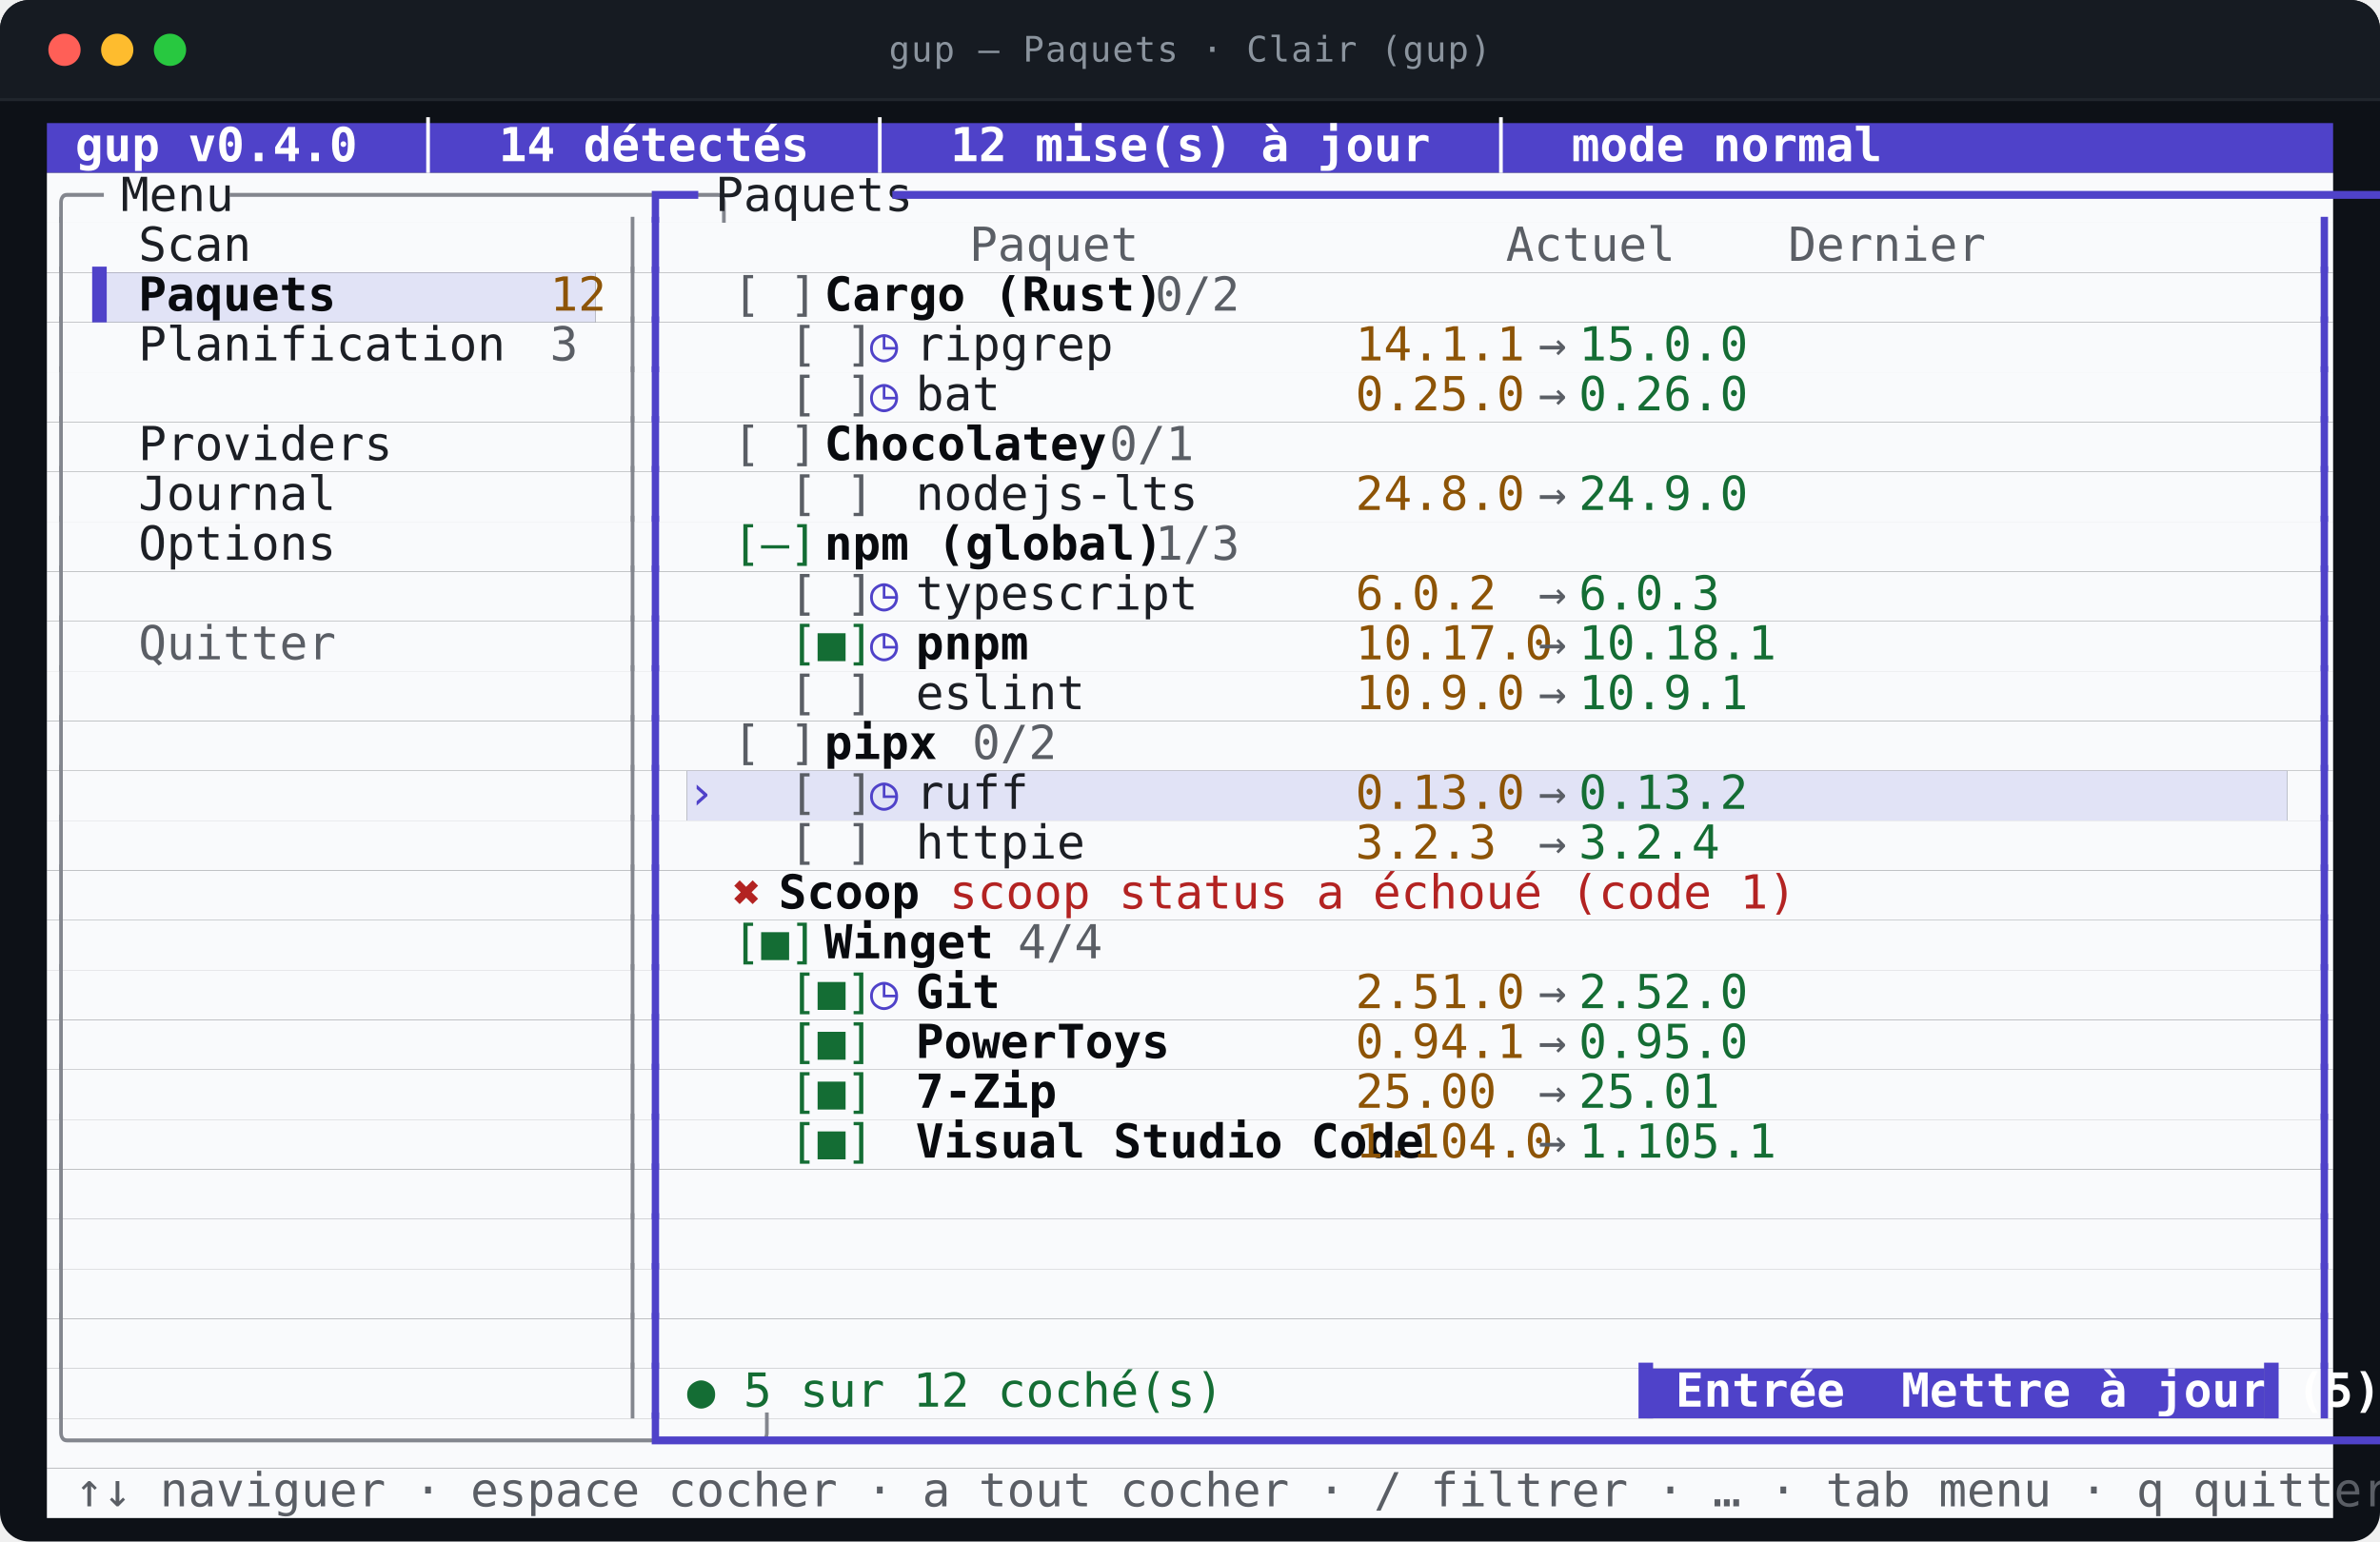
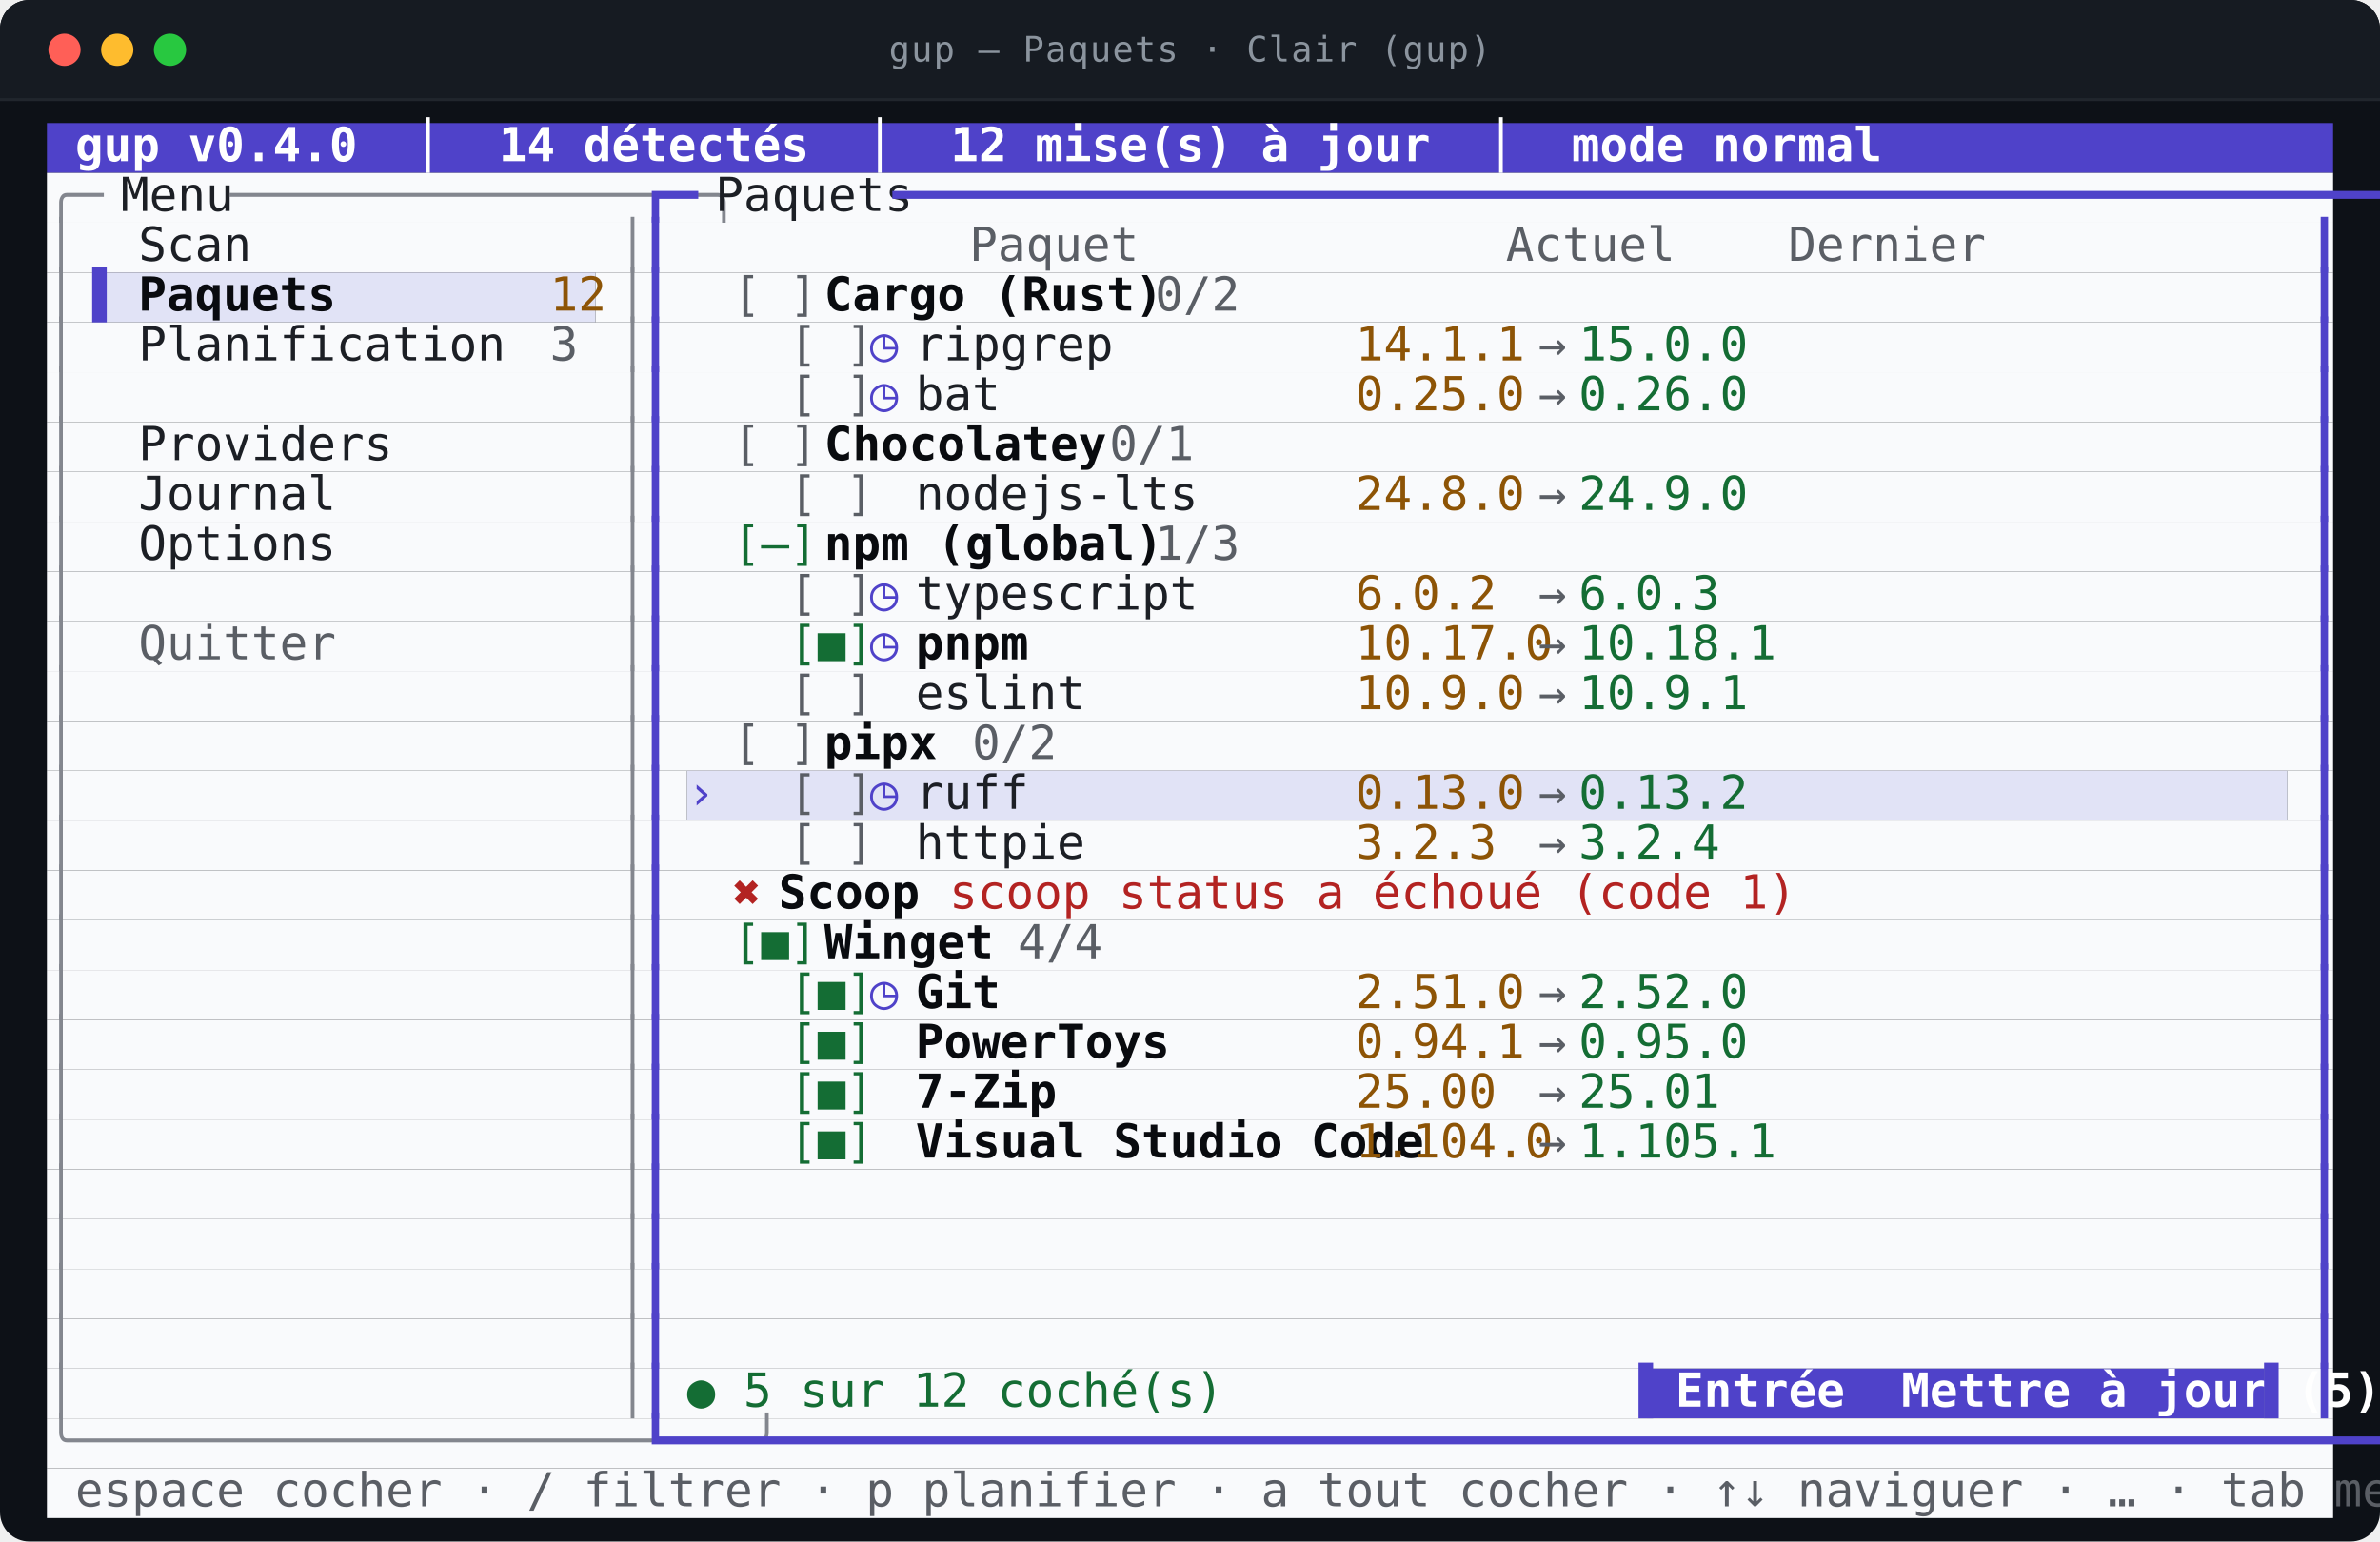
<svg xmlns="http://www.w3.org/2000/svg" viewBox="0 0 812.0 526.0" width="812.0" height="526.0" role="img" aria-labelledby="t d">
  <style>
text{font-family:ui-monospace,SFMono-Regular,"SF Mono",Menlo,Consolas,"DejaVu Sans Mono",monospace;font-size:16px}
.t{font-size:12px;letter-spacing:.4px;fill:#8b949e}
.b{font-weight:700}
.i{font-style:italic}
.u{text-decoration:underline}
.s{text-decoration:line-through}
.us{text-decoration:underline line-through}
.d{opacity:0.62}
.c0{fill:#4f42c9}
.c1{fill:#f9fafc}
.c2{fill:#e1e3f6}
.c3{fill:#ffffff}
.c4{fill:#83868e}
.c5{fill:#1c1f25}
.c6{fill:#5a5e65}
.c7{fill:#090b0f}
.c8{fill:#8d5406}
.c9{fill:#146d34}
.c10{fill:#b32322}
</style>
  <rect y="0.0" width="812.0" height="526.0" rx="10.0" fill="#0d1117" />
  <rect y="0.0" width="812.0" height="34.0" rx="10.0" fill="#161b22" />
  <rect y="24.0" width="812.0" height="10.0" fill="#161b22" />
  <line x1="0.0" y1="34.0" x2="812.0" y2="34.0" stroke="#21262d" />
  <circle cx="22.0" cy="17.0" r="5.5" fill="#ff5f57" />
  <circle cx="40.0" cy="17.0" r="5.5" fill="#febc2e" />
  <circle cx="58.0" cy="17.0" r="5.5" fill="#28c840" />
  <text class="t" x="406.0" y="21.0" text-anchor="middle">gup — Paquets · Clair (gup)</text>
  <rect class="c0" x="16.0" y="42.0" width="780.0" height="17.0" />
  <rect class="c1" x="16.0" y="59.0" width="780.0" height="17.0" />
  <rect class="c1" x="16.0" y="76.0" width="780.0" height="17.0" />
  <rect class="c1" x="16.0" y="93.0" width="15.6" height="17.0" />
  <rect class="c2" x="31.6" y="93.0" width="171.6" height="17.0" />
  <rect class="c1" x="203.2" y="93.0" width="592.8" height="17.0" />
  <rect class="c1" x="16.0" y="110.0" width="780.0" height="17.0" />
  <rect class="c1" x="16.0" y="127.0" width="780.0" height="17.0" />
  <rect class="c1" x="16.0" y="144.0" width="780.0" height="17.0" />
  <rect class="c1" x="16.0" y="161.0" width="780.0" height="17.0" />
  <rect class="c1" x="16.0" y="178.0" width="780.0" height="17.0" />
  <rect class="c1" x="16.0" y="195.0" width="780.0" height="17.0" />
  <rect class="c1" x="16.0" y="212.0" width="780.0" height="17.0" />
  <rect class="c1" x="16.0" y="229.0" width="780.0" height="17.0" />
  <rect class="c1" x="16.0" y="246.0" width="780.0" height="17.0" />
  <rect class="c1" x="16.0" y="263.0" width="218.4" height="17.0" />
  <rect class="c2" x="234.4" y="263.0" width="546.0" height="17.0" />
  <rect class="c1" x="780.4" y="263.0" width="15.6" height="17.0" />
  <rect class="c1" x="16.0" y="280.0" width="780.0" height="17.0" />
  <rect class="c1" x="16.0" y="297.0" width="780.0" height="17.0" />
  <rect class="c1" x="16.0" y="314.0" width="780.0" height="17.0" />
  <rect class="c1" x="16.0" y="331.0" width="780.0" height="17.0" />
  <rect class="c1" x="16.0" y="348.0" width="780.0" height="17.0" />
  <rect class="c1" x="16.0" y="365.0" width="780.0" height="17.0" />
  <rect class="c1" x="16.0" y="382.0" width="780.0" height="17.0" />
  <rect class="c1" x="16.0" y="399.0" width="780.0" height="17.0" />
  <rect class="c1" x="16.0" y="416.0" width="780.0" height="17.0" />
  <rect class="c1" x="16.0" y="433.0" width="780.0" height="17.0" />
  <rect class="c1" x="16.0" y="450.0" width="780.0" height="17.0" />
  <rect class="c1" x="16.0" y="467.0" width="546.0" height="17.0" />
  <rect class="c0" x="562.0" y="467.0" width="210.6" height="17.0" />
  <rect class="c1" x="772.6" y="467.0" width="23.4" height="17.0" />
  <rect class="c1" x="16.0" y="484.0" width="780.0" height="17.0" />
  <rect class="c1" x="16.0" y="501.0" width="780.0" height="17.0" />
  <text class="c3 b" x="16.0" y="55.0" textLength="507.0" lengthAdjust="spacingAndGlyphs" xml:space="preserve"> gup v0.4.0  │  14 détectés  │  12 mise(s) à jour  │  mode normal</text>
  <text class="c4" x="16.0" y="72.0" textLength="15.6" lengthAdjust="spacingAndGlyphs" xml:space="preserve">╭─</text>
  <text class="c5" x="31.6" y="72.0" textLength="46.8" lengthAdjust="spacingAndGlyphs" xml:space="preserve"> Menu </text>
  <text class="c4" x="78.4" y="72.0" textLength="140.4" lengthAdjust="spacingAndGlyphs" xml:space="preserve">─────────────────╮</text>
  <text class="c0" x="218.8" y="72.0" textLength="15.6" lengthAdjust="spacingAndGlyphs" xml:space="preserve">┏━</text>
  <text class="c5" x="234.4" y="72.0" textLength="70.2" lengthAdjust="spacingAndGlyphs" xml:space="preserve"> Paquets </text>
  <text class="c0" x="304.6" y="72.0" textLength="491.4" lengthAdjust="spacingAndGlyphs" xml:space="preserve">━━━━━━━━━━━━━━━━━━━━━━━━━━━━━━━━━━━━━━━━━━━━━━━━━━━━━━━━━━━━━━┓</text>
  <text class="c4" x="16.0" y="89.0" textLength="7.8" lengthAdjust="spacingAndGlyphs" xml:space="preserve">│</text>
  <text class="c5" x="47.2" y="89.0" textLength="140.4" lengthAdjust="spacingAndGlyphs" xml:space="preserve">Scan              </text>
  <text class="c4" x="211.0" y="89.0" textLength="7.8" lengthAdjust="spacingAndGlyphs" xml:space="preserve">│</text>
  <text class="c0" x="218.8" y="89.0" textLength="7.8" lengthAdjust="spacingAndGlyphs" xml:space="preserve">┃</text>
  <text class="c6" x="234.4" y="89.0" textLength="366.6" lengthAdjust="spacingAndGlyphs" xml:space="preserve">          Paquet             Actuel    Dernier </text>
  <text class="c0" x="788.2" y="89.0" textLength="7.8" lengthAdjust="spacingAndGlyphs" xml:space="preserve">┃</text>
  <text class="c4" x="16.0" y="106.0" textLength="7.8" lengthAdjust="spacingAndGlyphs" xml:space="preserve">│</text>
  <text class="c0" x="31.6" y="106.0" textLength="15.6" lengthAdjust="spacingAndGlyphs" xml:space="preserve">▌ </text>
  <text class="c7 b" x="47.2" y="106.0" textLength="140.4" lengthAdjust="spacingAndGlyphs" xml:space="preserve">Paquets           </text>
  <text class="c8" x="187.6" y="106.0" textLength="15.6" lengthAdjust="spacingAndGlyphs" xml:space="preserve">12</text>
  <text class="c4" x="211.0" y="106.0" textLength="7.8" lengthAdjust="spacingAndGlyphs" xml:space="preserve">│</text>
  <text class="c0" x="218.8" y="106.0" textLength="7.8" lengthAdjust="spacingAndGlyphs" xml:space="preserve">┃</text>
  <text class="c6" x="250.0" y="106.0" textLength="31.2" lengthAdjust="spacingAndGlyphs" xml:space="preserve">[ ] </text>
  <text class="c7 b" x="281.2" y="106.0" textLength="93.6" lengthAdjust="spacingAndGlyphs" xml:space="preserve">Cargo (Rust)</text>
  <text class="c6" x="374.8" y="106.0" textLength="39.0" lengthAdjust="spacingAndGlyphs" xml:space="preserve">  0/2</text>
  <text class="c0" x="788.2" y="106.0" textLength="7.8" lengthAdjust="spacingAndGlyphs" xml:space="preserve">┃</text>
  <text class="c4" x="16.0" y="123.0" textLength="7.8" lengthAdjust="spacingAndGlyphs" xml:space="preserve">│</text>
  <text class="c5" x="47.2" y="123.0" textLength="140.4" lengthAdjust="spacingAndGlyphs" xml:space="preserve">Planification     </text>
  <text class="c6" x="187.6" y="123.0" textLength="7.8" lengthAdjust="spacingAndGlyphs" xml:space="preserve">3</text>
  <text class="c4" x="211.0" y="123.0" textLength="7.8" lengthAdjust="spacingAndGlyphs" xml:space="preserve">│</text>
  <text class="c0" x="218.8" y="123.0" textLength="7.8" lengthAdjust="spacingAndGlyphs" xml:space="preserve">┃</text>
  <text class="c6" x="250.0" y="123.0" textLength="46.8" lengthAdjust="spacingAndGlyphs" xml:space="preserve">  [ ] </text>
  <text class="c0" x="296.8" y="123.0" textLength="15.6" lengthAdjust="spacingAndGlyphs" xml:space="preserve">◷ </text>
  <text class="c5" x="312.4" y="123.0" textLength="140.4" lengthAdjust="spacingAndGlyphs" xml:space="preserve">ripgrep           </text>
  <text class="c8" x="452.8" y="123.0" textLength="62.4" lengthAdjust="spacingAndGlyphs" xml:space="preserve"> 14.1.1 </text>
  <text class="c6" x="515.2" y="123.0" textLength="23.4" lengthAdjust="spacingAndGlyphs" xml:space="preserve"> → </text>
  <text class="c9" x="538.6" y="123.0" textLength="54.6" lengthAdjust="spacingAndGlyphs" xml:space="preserve">15.0.0 </text>
  <text class="c0" x="788.2" y="123.0" textLength="7.8" lengthAdjust="spacingAndGlyphs" xml:space="preserve">┃</text>
  <text class="c4" x="16.0" y="140.0" textLength="7.8" lengthAdjust="spacingAndGlyphs" xml:space="preserve">│</text>
  <text class="c4" x="211.0" y="140.0" textLength="7.8" lengthAdjust="spacingAndGlyphs" xml:space="preserve">│</text>
  <text class="c0" x="218.8" y="140.0" textLength="7.8" lengthAdjust="spacingAndGlyphs" xml:space="preserve">┃</text>
  <text class="c6" x="250.0" y="140.0" textLength="46.8" lengthAdjust="spacingAndGlyphs" xml:space="preserve">  [ ] </text>
  <text class="c0" x="296.8" y="140.0" textLength="15.6" lengthAdjust="spacingAndGlyphs" xml:space="preserve">◷ </text>
  <text class="c5" x="312.4" y="140.0" textLength="140.4" lengthAdjust="spacingAndGlyphs" xml:space="preserve">bat               </text>
  <text class="c8" x="452.8" y="140.0" textLength="62.4" lengthAdjust="spacingAndGlyphs" xml:space="preserve"> 0.25.0 </text>
  <text class="c6" x="515.2" y="140.0" textLength="23.4" lengthAdjust="spacingAndGlyphs" xml:space="preserve"> → </text>
  <text class="c9" x="538.6" y="140.0" textLength="54.6" lengthAdjust="spacingAndGlyphs" xml:space="preserve">0.26.0 </text>
  <text class="c0" x="788.2" y="140.0" textLength="7.8" lengthAdjust="spacingAndGlyphs" xml:space="preserve">┃</text>
  <text class="c4" x="16.0" y="157.0" textLength="7.8" lengthAdjust="spacingAndGlyphs" xml:space="preserve">│</text>
  <text class="c5" x="47.2" y="157.0" textLength="140.4" lengthAdjust="spacingAndGlyphs" xml:space="preserve">Providers         </text>
  <text class="c4" x="211.0" y="157.0" textLength="7.8" lengthAdjust="spacingAndGlyphs" xml:space="preserve">│</text>
  <text class="c0" x="218.8" y="157.0" textLength="7.8" lengthAdjust="spacingAndGlyphs" xml:space="preserve">┃</text>
  <text class="c6" x="250.0" y="157.0" textLength="31.2" lengthAdjust="spacingAndGlyphs" xml:space="preserve">[ ] </text>
  <text class="c7 b" x="281.2" y="157.0" textLength="78.0" lengthAdjust="spacingAndGlyphs" xml:space="preserve">Chocolatey</text>
  <text class="c6" x="359.2" y="157.0" textLength="39.0" lengthAdjust="spacingAndGlyphs" xml:space="preserve">  0/1</text>
  <text class="c0" x="788.2" y="157.0" textLength="7.8" lengthAdjust="spacingAndGlyphs" xml:space="preserve">┃</text>
  <text class="c4" x="16.0" y="174.0" textLength="7.8" lengthAdjust="spacingAndGlyphs" xml:space="preserve">│</text>
  <text class="c5" x="47.2" y="174.0" textLength="140.4" lengthAdjust="spacingAndGlyphs" xml:space="preserve">Journal           </text>
  <text class="c4" x="211.0" y="174.0" textLength="7.8" lengthAdjust="spacingAndGlyphs" xml:space="preserve">│</text>
  <text class="c0" x="218.8" y="174.0" textLength="7.8" lengthAdjust="spacingAndGlyphs" xml:space="preserve">┃</text>
  <text class="c6" x="250.0" y="174.0" textLength="46.8" lengthAdjust="spacingAndGlyphs" xml:space="preserve">  [ ] </text>
  <text class="c5" x="312.4" y="174.0" textLength="140.4" lengthAdjust="spacingAndGlyphs" xml:space="preserve">nodejs-lts        </text>
  <text class="c8" x="452.8" y="174.0" textLength="62.4" lengthAdjust="spacingAndGlyphs" xml:space="preserve"> 24.8.0 </text>
  <text class="c6" x="515.2" y="174.0" textLength="23.4" lengthAdjust="spacingAndGlyphs" xml:space="preserve"> → </text>
  <text class="c9" x="538.6" y="174.0" textLength="54.6" lengthAdjust="spacingAndGlyphs" xml:space="preserve">24.9.0 </text>
  <text class="c0" x="788.2" y="174.0" textLength="7.8" lengthAdjust="spacingAndGlyphs" xml:space="preserve">┃</text>
  <text class="c4" x="16.0" y="191.0" textLength="7.8" lengthAdjust="spacingAndGlyphs" xml:space="preserve">│</text>
  <text class="c5" x="47.2" y="191.0" textLength="140.4" lengthAdjust="spacingAndGlyphs" xml:space="preserve">Options           </text>
  <text class="c4" x="211.0" y="191.0" textLength="7.8" lengthAdjust="spacingAndGlyphs" xml:space="preserve">│</text>
  <text class="c0" x="218.8" y="191.0" textLength="7.8" lengthAdjust="spacingAndGlyphs" xml:space="preserve">┃</text>
  <text class="c9" x="250.0" y="191.0" textLength="31.2" lengthAdjust="spacingAndGlyphs" xml:space="preserve">[–] </text>
  <text class="c7 b" x="281.2" y="191.0" textLength="93.6" lengthAdjust="spacingAndGlyphs" xml:space="preserve">npm (global)</text>
  <text class="c6" x="374.8" y="191.0" textLength="39.0" lengthAdjust="spacingAndGlyphs" xml:space="preserve">  1/3</text>
  <text class="c0" x="788.2" y="191.0" textLength="7.8" lengthAdjust="spacingAndGlyphs" xml:space="preserve">┃</text>
  <text class="c4" x="16.0" y="208.0" textLength="7.8" lengthAdjust="spacingAndGlyphs" xml:space="preserve">│</text>
  <text class="c4" x="211.0" y="208.0" textLength="7.8" lengthAdjust="spacingAndGlyphs" xml:space="preserve">│</text>
  <text class="c0" x="218.8" y="208.0" textLength="7.8" lengthAdjust="spacingAndGlyphs" xml:space="preserve">┃</text>
  <text class="c6" x="250.0" y="208.0" textLength="46.8" lengthAdjust="spacingAndGlyphs" xml:space="preserve">  [ ] </text>
  <text class="c0" x="296.8" y="208.0" textLength="15.6" lengthAdjust="spacingAndGlyphs" xml:space="preserve">◷ </text>
  <text class="c5" x="312.4" y="208.0" textLength="140.4" lengthAdjust="spacingAndGlyphs" xml:space="preserve">typescript        </text>
  <text class="c8" x="452.8" y="208.0" textLength="62.4" lengthAdjust="spacingAndGlyphs" xml:space="preserve"> 6.0.2  </text>
  <text class="c6" x="515.2" y="208.0" textLength="23.4" lengthAdjust="spacingAndGlyphs" xml:space="preserve"> → </text>
  <text class="c9" x="538.6" y="208.0" textLength="54.6" lengthAdjust="spacingAndGlyphs" xml:space="preserve">6.0.3  </text>
  <text class="c0" x="788.2" y="208.0" textLength="7.8" lengthAdjust="spacingAndGlyphs" xml:space="preserve">┃</text>
  <text class="c4" x="16.0" y="225.0" textLength="7.8" lengthAdjust="spacingAndGlyphs" xml:space="preserve">│</text>
  <text class="c6" x="47.2" y="225.0" textLength="140.4" lengthAdjust="spacingAndGlyphs" xml:space="preserve">Quitter           </text>
  <text class="c4" x="211.0" y="225.0" textLength="7.8" lengthAdjust="spacingAndGlyphs" xml:space="preserve">│</text>
  <text class="c0" x="218.8" y="225.0" textLength="7.8" lengthAdjust="spacingAndGlyphs" xml:space="preserve">┃</text>
  <text class="c9" x="250.0" y="225.0" textLength="46.8" lengthAdjust="spacingAndGlyphs" xml:space="preserve">  [■] </text>
  <text class="c0" x="296.8" y="225.0" textLength="15.6" lengthAdjust="spacingAndGlyphs" xml:space="preserve">◷ </text>
  <text class="c7 b" x="312.4" y="225.0" textLength="140.4" lengthAdjust="spacingAndGlyphs" xml:space="preserve">pnpm              </text>
  <text class="c8" x="452.8" y="225.0" textLength="62.4" lengthAdjust="spacingAndGlyphs" xml:space="preserve"> 10.17.0</text>
  <text class="c6" x="515.2" y="225.0" textLength="23.4" lengthAdjust="spacingAndGlyphs" xml:space="preserve"> → </text>
  <text class="c9" x="538.6" y="225.0" textLength="54.6" lengthAdjust="spacingAndGlyphs" xml:space="preserve">10.18.1</text>
  <text class="c0" x="788.2" y="225.0" textLength="7.8" lengthAdjust="spacingAndGlyphs" xml:space="preserve">┃</text>
  <text class="c4" x="16.0" y="242.0" textLength="7.8" lengthAdjust="spacingAndGlyphs" xml:space="preserve">│</text>
  <text class="c4" x="211.0" y="242.0" textLength="7.8" lengthAdjust="spacingAndGlyphs" xml:space="preserve">│</text>
  <text class="c0" x="218.8" y="242.0" textLength="7.8" lengthAdjust="spacingAndGlyphs" xml:space="preserve">┃</text>
  <text class="c6" x="250.0" y="242.0" textLength="46.8" lengthAdjust="spacingAndGlyphs" xml:space="preserve">  [ ] </text>
  <text class="c5" x="312.4" y="242.0" textLength="140.4" lengthAdjust="spacingAndGlyphs" xml:space="preserve">eslint            </text>
  <text class="c8" x="452.8" y="242.0" textLength="62.4" lengthAdjust="spacingAndGlyphs" xml:space="preserve"> 10.9.0 </text>
  <text class="c6" x="515.2" y="242.0" textLength="23.4" lengthAdjust="spacingAndGlyphs" xml:space="preserve"> → </text>
  <text class="c9" x="538.6" y="242.0" textLength="54.6" lengthAdjust="spacingAndGlyphs" xml:space="preserve">10.9.1 </text>
  <text class="c0" x="788.2" y="242.0" textLength="7.8" lengthAdjust="spacingAndGlyphs" xml:space="preserve">┃</text>
  <text class="c4" x="16.0" y="259.0" textLength="7.8" lengthAdjust="spacingAndGlyphs" xml:space="preserve">│</text>
  <text class="c4" x="211.0" y="259.0" textLength="7.8" lengthAdjust="spacingAndGlyphs" xml:space="preserve">│</text>
  <text class="c0" x="218.8" y="259.0" textLength="7.8" lengthAdjust="spacingAndGlyphs" xml:space="preserve">┃</text>
  <text class="c6" x="250.0" y="259.0" textLength="31.2" lengthAdjust="spacingAndGlyphs" xml:space="preserve">[ ] </text>
  <text class="c7 b" x="281.2" y="259.0" textLength="31.2" lengthAdjust="spacingAndGlyphs" xml:space="preserve">pipx</text>
  <text class="c6" x="312.4" y="259.0" textLength="39.0" lengthAdjust="spacingAndGlyphs" xml:space="preserve">  0/2</text>
  <text class="c0" x="788.2" y="259.0" textLength="7.8" lengthAdjust="spacingAndGlyphs" xml:space="preserve">┃</text>
  <text class="c4" x="16.0" y="276.0" textLength="7.8" lengthAdjust="spacingAndGlyphs" xml:space="preserve">│</text>
  <text class="c4" x="211.0" y="276.0" textLength="7.8" lengthAdjust="spacingAndGlyphs" xml:space="preserve">│</text>
  <text class="c0" x="218.8" y="276.0" textLength="7.8" lengthAdjust="spacingAndGlyphs" xml:space="preserve">┃</text>
  <text class="c0" x="234.4" y="276.0" textLength="15.6" lengthAdjust="spacingAndGlyphs" xml:space="preserve">› </text>
  <text class="c6" x="250.0" y="276.0" textLength="46.8" lengthAdjust="spacingAndGlyphs" xml:space="preserve">  [ ] </text>
  <text class="c0" x="296.8" y="276.0" textLength="15.6" lengthAdjust="spacingAndGlyphs" xml:space="preserve">◷ </text>
  <text class="c5" x="312.4" y="276.0" textLength="140.4" lengthAdjust="spacingAndGlyphs" xml:space="preserve">ruff              </text>
  <text class="c8" x="452.8" y="276.0" textLength="62.4" lengthAdjust="spacingAndGlyphs" xml:space="preserve"> 0.13.0 </text>
  <text class="c6" x="515.2" y="276.0" textLength="23.4" lengthAdjust="spacingAndGlyphs" xml:space="preserve"> → </text>
  <text class="c9" x="538.6" y="276.0" textLength="54.6" lengthAdjust="spacingAndGlyphs" xml:space="preserve">0.13.2 </text>
  <text class="c0" x="788.2" y="276.0" textLength="7.8" lengthAdjust="spacingAndGlyphs" xml:space="preserve">┃</text>
  <text class="c4" x="16.0" y="293.0" textLength="7.8" lengthAdjust="spacingAndGlyphs" xml:space="preserve">│</text>
  <text class="c4" x="211.0" y="293.0" textLength="7.8" lengthAdjust="spacingAndGlyphs" xml:space="preserve">│</text>
  <text class="c0" x="218.8" y="293.0" textLength="7.8" lengthAdjust="spacingAndGlyphs" xml:space="preserve">┃</text>
  <text class="c6" x="250.0" y="293.0" textLength="46.8" lengthAdjust="spacingAndGlyphs" xml:space="preserve">  [ ] </text>
  <text class="c5" x="312.4" y="293.0" textLength="140.4" lengthAdjust="spacingAndGlyphs" xml:space="preserve">httpie            </text>
  <text class="c8" x="452.8" y="293.0" textLength="62.4" lengthAdjust="spacingAndGlyphs" xml:space="preserve"> 3.2.3  </text>
  <text class="c6" x="515.2" y="293.0" textLength="23.4" lengthAdjust="spacingAndGlyphs" xml:space="preserve"> → </text>
  <text class="c9" x="538.6" y="293.0" textLength="54.6" lengthAdjust="spacingAndGlyphs" xml:space="preserve">3.2.4  </text>
  <text class="c0" x="788.2" y="293.0" textLength="7.8" lengthAdjust="spacingAndGlyphs" xml:space="preserve">┃</text>
  <text class="c4" x="16.0" y="310.0" textLength="7.8" lengthAdjust="spacingAndGlyphs" xml:space="preserve">│</text>
  <text class="c4" x="211.0" y="310.0" textLength="7.8" lengthAdjust="spacingAndGlyphs" xml:space="preserve">│</text>
  <text class="c0" x="218.8" y="310.0" textLength="7.8" lengthAdjust="spacingAndGlyphs" xml:space="preserve">┃</text>
  <text class="c10" x="250.0" y="310.0" textLength="15.6" lengthAdjust="spacingAndGlyphs" xml:space="preserve">✖ </text>
  <text class="c7 b" x="265.6" y="310.0" textLength="39.0" lengthAdjust="spacingAndGlyphs" xml:space="preserve">Scoop</text>
  <text class="c10" x="304.6" y="310.0" textLength="249.6" lengthAdjust="spacingAndGlyphs" xml:space="preserve">  scoop status a échoué (code 1)</text>
  <text class="c0" x="788.2" y="310.0" textLength="7.8" lengthAdjust="spacingAndGlyphs" xml:space="preserve">┃</text>
  <text class="c4" x="16.0" y="327.0" textLength="7.8" lengthAdjust="spacingAndGlyphs" xml:space="preserve">│</text>
  <text class="c4" x="211.0" y="327.0" textLength="7.8" lengthAdjust="spacingAndGlyphs" xml:space="preserve">│</text>
  <text class="c0" x="218.8" y="327.0" textLength="7.8" lengthAdjust="spacingAndGlyphs" xml:space="preserve">┃</text>
  <text class="c9" x="250.0" y="327.0" textLength="31.2" lengthAdjust="spacingAndGlyphs" xml:space="preserve">[■] </text>
  <text class="c7 b" x="281.2" y="327.0" textLength="46.8" lengthAdjust="spacingAndGlyphs" xml:space="preserve">Winget</text>
  <text class="c6" x="328.0" y="327.0" textLength="39.0" lengthAdjust="spacingAndGlyphs" xml:space="preserve">  4/4</text>
  <text class="c0" x="788.2" y="327.0" textLength="7.8" lengthAdjust="spacingAndGlyphs" xml:space="preserve">┃</text>
  <text class="c4" x="16.0" y="344.0" textLength="7.8" lengthAdjust="spacingAndGlyphs" xml:space="preserve">│</text>
  <text class="c4" x="211.0" y="344.0" textLength="7.8" lengthAdjust="spacingAndGlyphs" xml:space="preserve">│</text>
  <text class="c0" x="218.8" y="344.0" textLength="7.8" lengthAdjust="spacingAndGlyphs" xml:space="preserve">┃</text>
  <text class="c9" x="250.0" y="344.0" textLength="46.8" lengthAdjust="spacingAndGlyphs" xml:space="preserve">  [■] </text>
  <text class="c0" x="296.8" y="344.0" textLength="15.6" lengthAdjust="spacingAndGlyphs" xml:space="preserve">◷ </text>
  <text class="c7 b" x="312.4" y="344.0" textLength="140.4" lengthAdjust="spacingAndGlyphs" xml:space="preserve">Git               </text>
  <text class="c8" x="452.8" y="344.0" textLength="62.4" lengthAdjust="spacingAndGlyphs" xml:space="preserve"> 2.51.0 </text>
  <text class="c6" x="515.2" y="344.0" textLength="23.4" lengthAdjust="spacingAndGlyphs" xml:space="preserve"> → </text>
  <text class="c9" x="538.6" y="344.0" textLength="54.6" lengthAdjust="spacingAndGlyphs" xml:space="preserve">2.52.0 </text>
  <text class="c0" x="788.2" y="344.0" textLength="7.8" lengthAdjust="spacingAndGlyphs" xml:space="preserve">┃</text>
  <text class="c4" x="16.0" y="361.0" textLength="7.8" lengthAdjust="spacingAndGlyphs" xml:space="preserve">│</text>
  <text class="c4" x="211.0" y="361.0" textLength="7.8" lengthAdjust="spacingAndGlyphs" xml:space="preserve">│</text>
  <text class="c0" x="218.8" y="361.0" textLength="7.8" lengthAdjust="spacingAndGlyphs" xml:space="preserve">┃</text>
  <text class="c9" x="250.0" y="361.0" textLength="46.8" lengthAdjust="spacingAndGlyphs" xml:space="preserve">  [■] </text>
  <text class="c7 b" x="312.4" y="361.0" textLength="140.4" lengthAdjust="spacingAndGlyphs" xml:space="preserve">PowerToys         </text>
  <text class="c8" x="452.8" y="361.0" textLength="62.4" lengthAdjust="spacingAndGlyphs" xml:space="preserve"> 0.94.1 </text>
  <text class="c6" x="515.2" y="361.0" textLength="23.4" lengthAdjust="spacingAndGlyphs" xml:space="preserve"> → </text>
  <text class="c9" x="538.6" y="361.0" textLength="54.6" lengthAdjust="spacingAndGlyphs" xml:space="preserve">0.95.0 </text>
  <text class="c0" x="788.2" y="361.0" textLength="7.8" lengthAdjust="spacingAndGlyphs" xml:space="preserve">┃</text>
  <text class="c4" x="16.0" y="378.0" textLength="7.8" lengthAdjust="spacingAndGlyphs" xml:space="preserve">│</text>
  <text class="c4" x="211.0" y="378.0" textLength="7.8" lengthAdjust="spacingAndGlyphs" xml:space="preserve">│</text>
  <text class="c0" x="218.8" y="378.0" textLength="7.8" lengthAdjust="spacingAndGlyphs" xml:space="preserve">┃</text>
  <text class="c9" x="250.0" y="378.0" textLength="46.8" lengthAdjust="spacingAndGlyphs" xml:space="preserve">  [■] </text>
  <text class="c7 b" x="312.4" y="378.0" textLength="140.4" lengthAdjust="spacingAndGlyphs" xml:space="preserve">7-Zip             </text>
  <text class="c8" x="452.8" y="378.0" textLength="62.4" lengthAdjust="spacingAndGlyphs" xml:space="preserve"> 25.00  </text>
  <text class="c6" x="515.2" y="378.0" textLength="23.4" lengthAdjust="spacingAndGlyphs" xml:space="preserve"> → </text>
  <text class="c9" x="538.6" y="378.0" textLength="54.6" lengthAdjust="spacingAndGlyphs" xml:space="preserve">25.01  </text>
  <text class="c0" x="788.2" y="378.0" textLength="7.8" lengthAdjust="spacingAndGlyphs" xml:space="preserve">┃</text>
  <text class="c4" x="16.0" y="395.0" textLength="7.8" lengthAdjust="spacingAndGlyphs" xml:space="preserve">│</text>
  <text class="c4" x="211.0" y="395.0" textLength="7.8" lengthAdjust="spacingAndGlyphs" xml:space="preserve">│</text>
  <text class="c0" x="218.8" y="395.0" textLength="7.8" lengthAdjust="spacingAndGlyphs" xml:space="preserve">┃</text>
  <text class="c9" x="250.0" y="395.0" textLength="46.8" lengthAdjust="spacingAndGlyphs" xml:space="preserve">  [■] </text>
  <text class="c7 b" x="312.4" y="395.0" textLength="140.4" lengthAdjust="spacingAndGlyphs" xml:space="preserve">Visual Studio Code</text>
  <text class="c8" x="452.8" y="395.0" textLength="62.4" lengthAdjust="spacingAndGlyphs" xml:space="preserve"> 1.104.0</text>
  <text class="c6" x="515.2" y="395.0" textLength="23.4" lengthAdjust="spacingAndGlyphs" xml:space="preserve"> → </text>
  <text class="c9" x="538.6" y="395.0" textLength="54.6" lengthAdjust="spacingAndGlyphs" xml:space="preserve">1.105.1</text>
  <text class="c0" x="788.2" y="395.0" textLength="7.8" lengthAdjust="spacingAndGlyphs" xml:space="preserve">┃</text>
  <text class="c4" x="16.0" y="412.0" textLength="7.8" lengthAdjust="spacingAndGlyphs" xml:space="preserve">│</text>
  <text class="c4" x="211.0" y="412.0" textLength="7.8" lengthAdjust="spacingAndGlyphs" xml:space="preserve">│</text>
  <text class="c0" x="218.8" y="412.0" textLength="7.8" lengthAdjust="spacingAndGlyphs" xml:space="preserve">┃</text>
  <text class="c0" x="788.2" y="412.0" textLength="7.8" lengthAdjust="spacingAndGlyphs" xml:space="preserve">┃</text>
  <text class="c4" x="16.0" y="429.0" textLength="7.8" lengthAdjust="spacingAndGlyphs" xml:space="preserve">│</text>
  <text class="c4" x="211.0" y="429.0" textLength="7.8" lengthAdjust="spacingAndGlyphs" xml:space="preserve">│</text>
  <text class="c0" x="218.8" y="429.0" textLength="7.8" lengthAdjust="spacingAndGlyphs" xml:space="preserve">┃</text>
  <text class="c0" x="788.2" y="429.0" textLength="7.8" lengthAdjust="spacingAndGlyphs" xml:space="preserve">┃</text>
  <text class="c4" x="16.0" y="446.0" textLength="7.8" lengthAdjust="spacingAndGlyphs" xml:space="preserve">│</text>
  <text class="c4" x="211.0" y="446.0" textLength="7.8" lengthAdjust="spacingAndGlyphs" xml:space="preserve">│</text>
  <text class="c0" x="218.8" y="446.0" textLength="7.8" lengthAdjust="spacingAndGlyphs" xml:space="preserve">┃</text>
  <text class="c0" x="788.2" y="446.0" textLength="7.8" lengthAdjust="spacingAndGlyphs" xml:space="preserve">┃</text>
  <text class="c4" x="16.0" y="463.0" textLength="7.8" lengthAdjust="spacingAndGlyphs" xml:space="preserve">│</text>
  <text class="c4" x="211.0" y="463.0" textLength="7.8" lengthAdjust="spacingAndGlyphs" xml:space="preserve">│</text>
  <text class="c0" x="218.8" y="463.0" textLength="7.8" lengthAdjust="spacingAndGlyphs" xml:space="preserve">┃</text>
  <text class="c0" x="788.2" y="463.0" textLength="7.8" lengthAdjust="spacingAndGlyphs" xml:space="preserve">┃</text>
  <text class="c4" x="16.0" y="480.0" textLength="7.8" lengthAdjust="spacingAndGlyphs" xml:space="preserve">│</text>
  <text class="c4" x="211.0" y="480.0" textLength="7.8" lengthAdjust="spacingAndGlyphs" xml:space="preserve">│</text>
  <text class="c0" x="218.8" y="480.0" textLength="7.8" lengthAdjust="spacingAndGlyphs" xml:space="preserve">┃</text>
  <text class="c9" x="234.4" y="480.0" textLength="312.0" lengthAdjust="spacingAndGlyphs" xml:space="preserve">● 5 sur 12 coché(s)                     </text>
  <text class="c0" x="554.2" y="480.0" textLength="7.8" lengthAdjust="spacingAndGlyphs" xml:space="preserve">▐</text>
  <text class="c3 b" x="562.0" y="480.0" textLength="210.6" lengthAdjust="spacingAndGlyphs" xml:space="preserve"> Entrée  Mettre à jour (5) </text>
  <text class="c0" x="772.6" y="480.0" textLength="7.8" lengthAdjust="spacingAndGlyphs" xml:space="preserve">▌</text>
  <text class="c0" x="788.2" y="480.0" textLength="7.8" lengthAdjust="spacingAndGlyphs" xml:space="preserve">┃</text>
  <text class="c4" x="16.0" y="497.0" textLength="202.8" lengthAdjust="spacingAndGlyphs" xml:space="preserve">╰────────────────────────╯</text>
  <text class="c0" x="218.8" y="497.0" textLength="577.2" lengthAdjust="spacingAndGlyphs" xml:space="preserve">┗━━━━━━━━━━━━━━━━━━━━━━━━━━━━━━━━━━━━━━━━━━━━━━━━━━━━━━━━━━━━━━━━━━━━━━━━┛</text>
-   <text class="c6" x="16.0" y="514.0" textLength="647.4" lengthAdjust="spacingAndGlyphs" xml:space="preserve"> ↑↓ naviguer · espace cocher · a tout cocher · / filtrer · … · tab menu · q quitter</text>
+   <text class="c6" x="16.0" y="514.0" textLength="756.6" lengthAdjust="spacingAndGlyphs" xml:space="preserve"> espace cocher · / filtrer · p planifier · a tout cocher · ↑↓ naviguer · … · tab menu · q quitter</text>
</svg>
